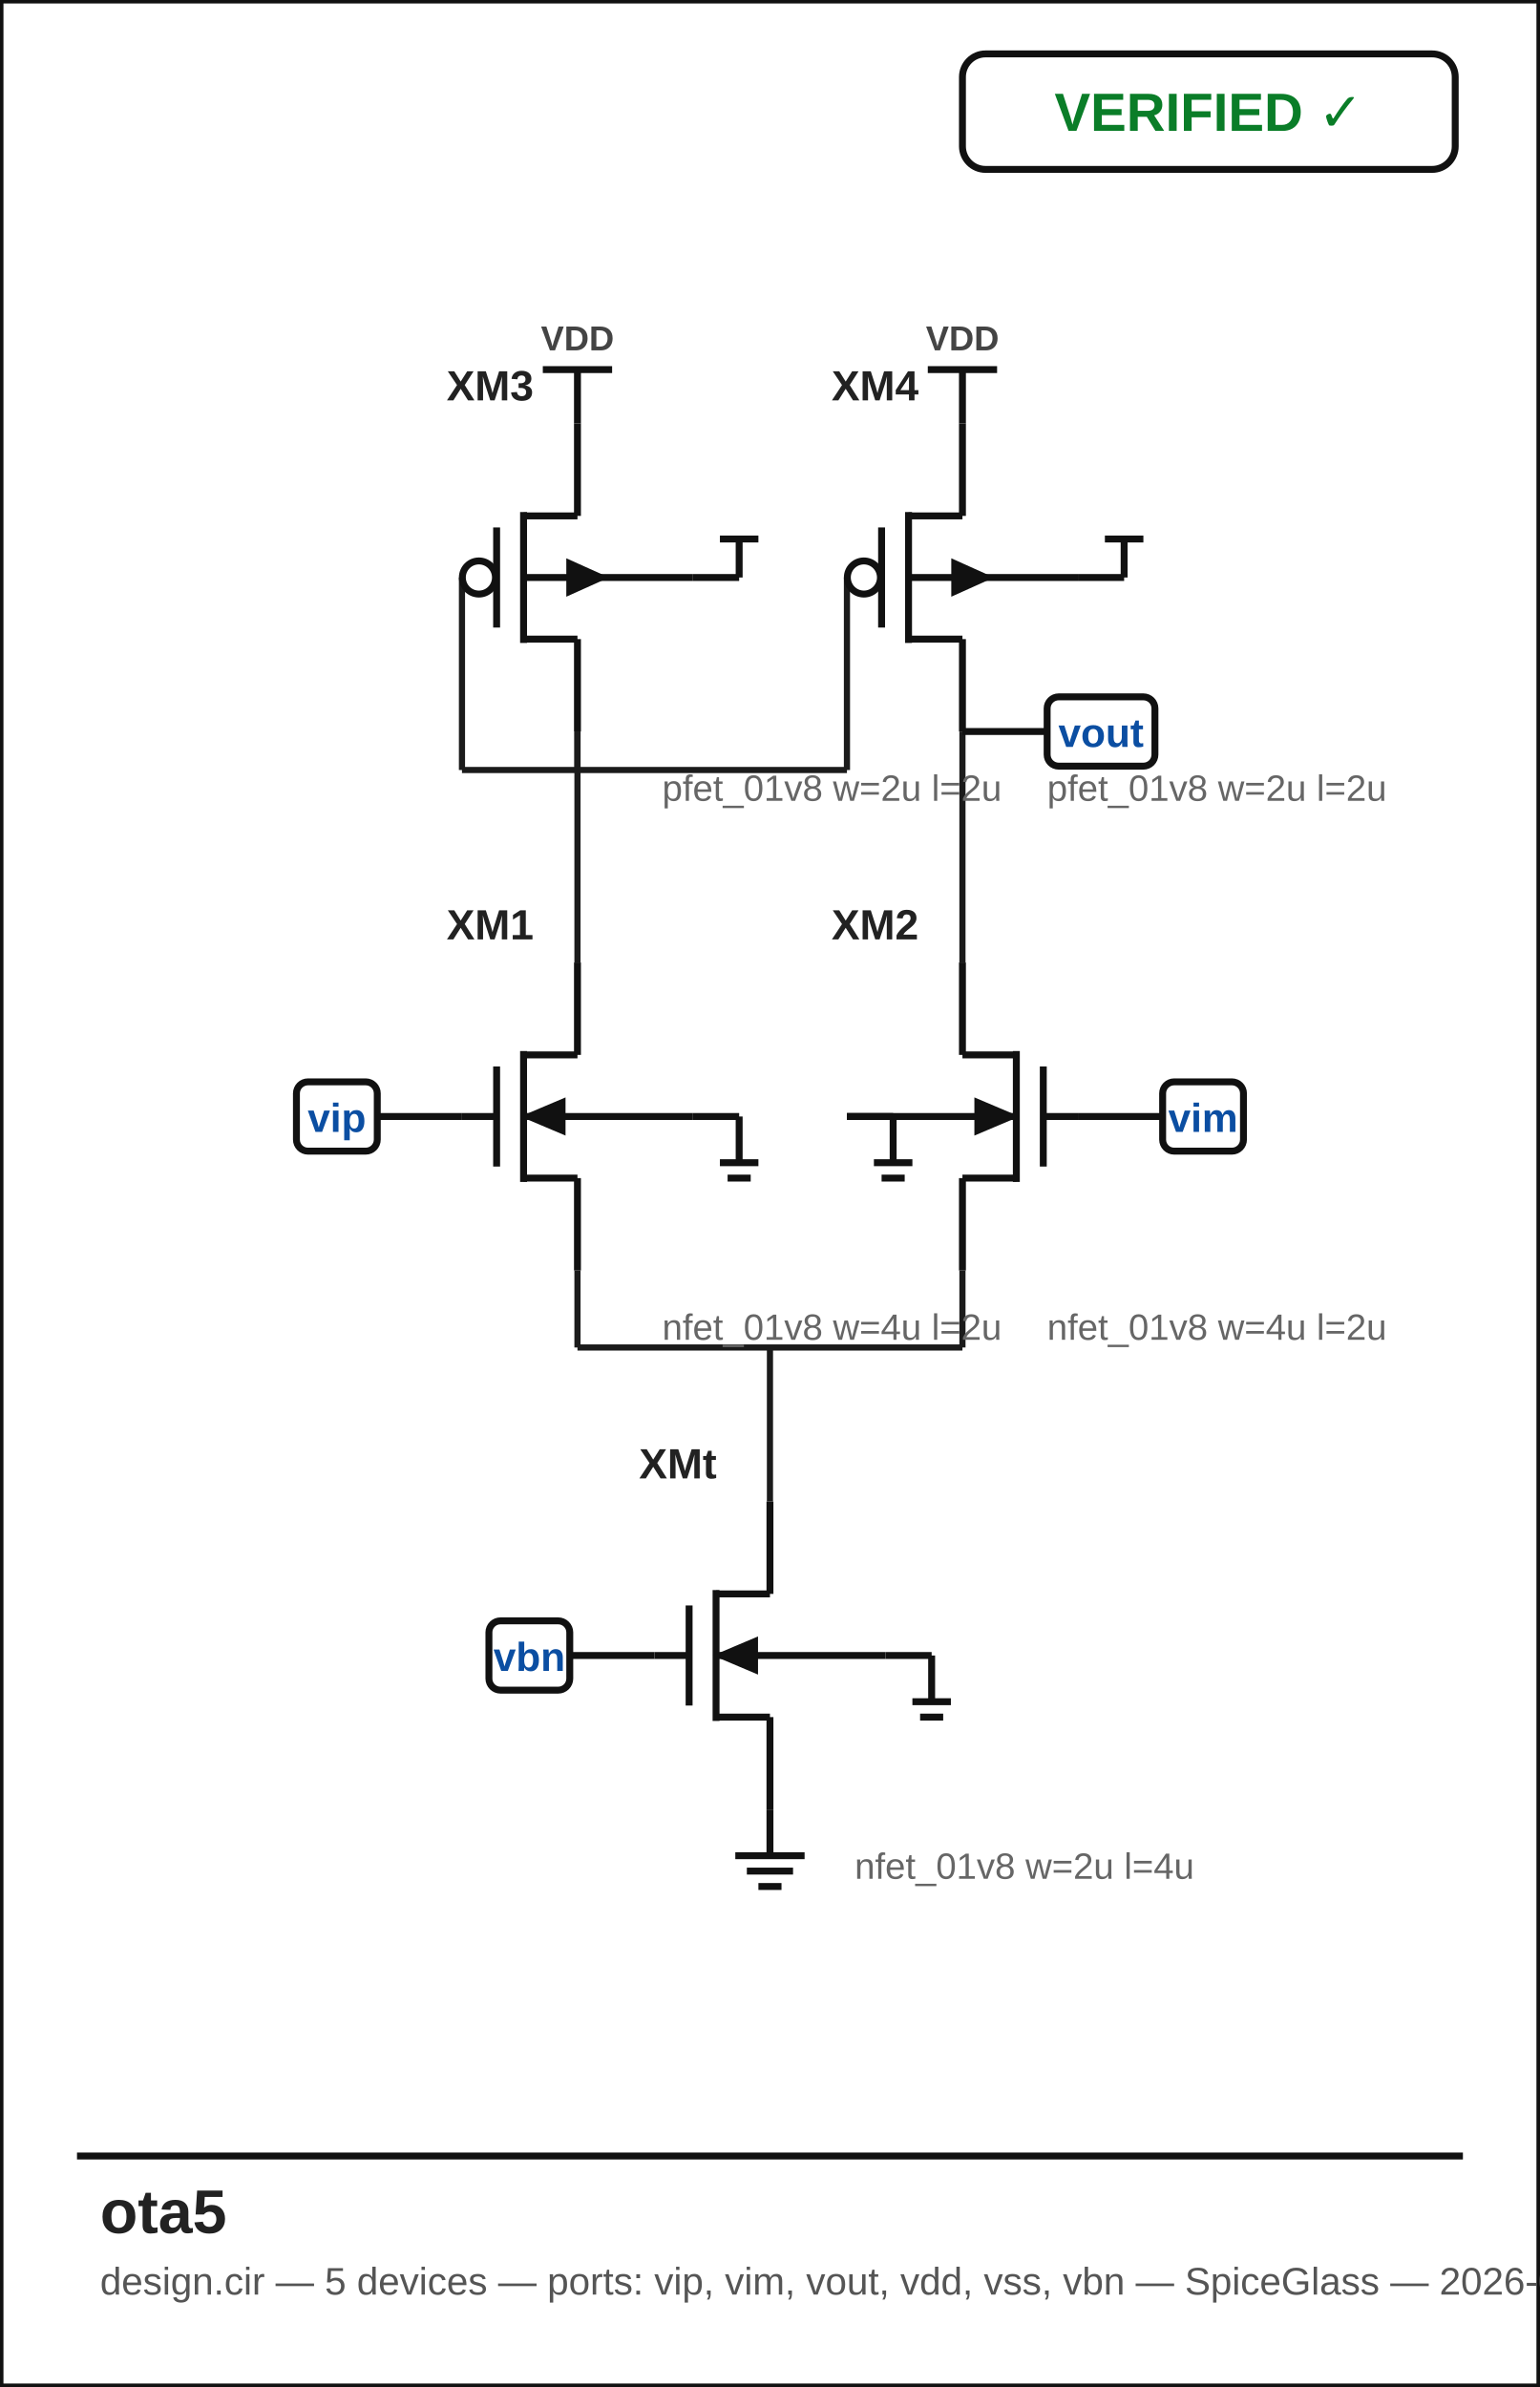
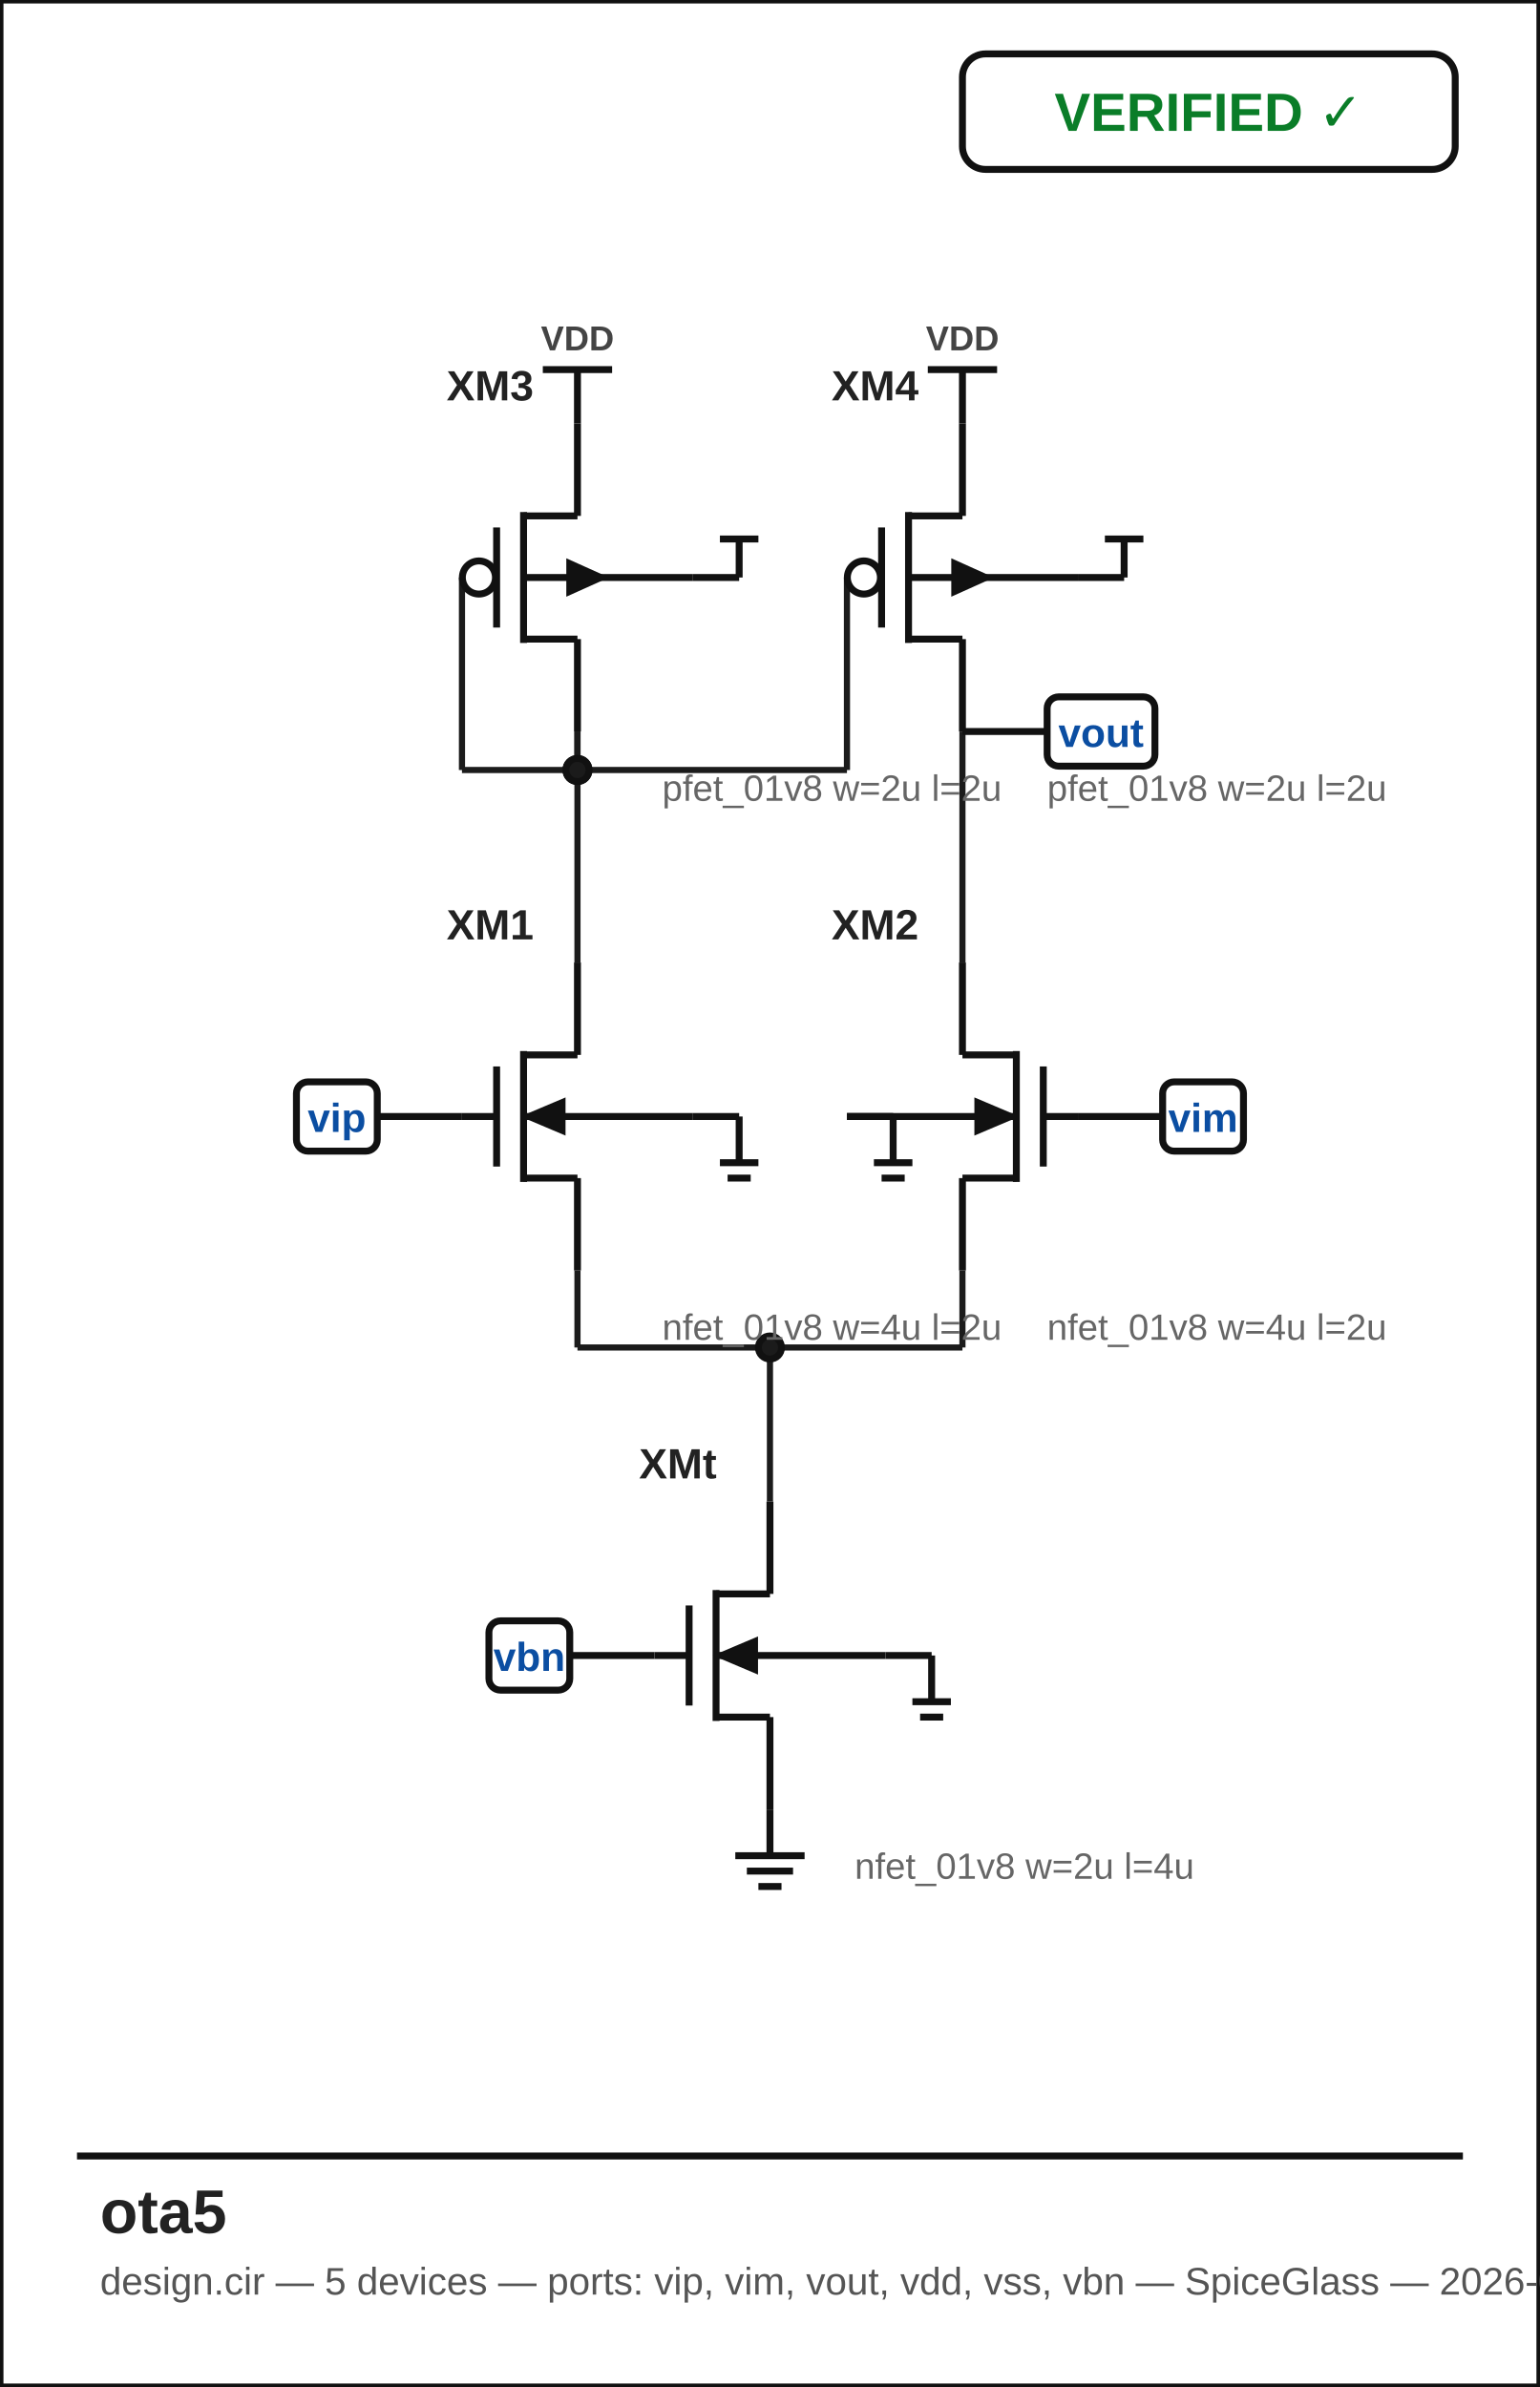
<svg xmlns="http://www.w3.org/2000/svg" width="400" height="620" viewBox="0 0 400 620" font-family="Segoe UI, Arial, sans-serif">
  <style>
 line, polyline, path, rect, circle { stroke: #111111; stroke-width: 1.8; }
 .wire { stroke: #1b1b1b; stroke-width: 1.6; }
 text { stroke: none; fill: #222; font-size: 11px; }
 .name { font-weight: 600; font-size: 11px; }
 .param { fill: #666; font-size: 9.5px; }
 .pin { font-size: 9px; fill: #333; }
 .sym { font-size: 11px; font-weight: 700; }
 .boxmodel { font-size: 9.5px; fill: #555; font-style: italic; }
 .rail { font-size: 9px; fill: #444444; font-weight: 600; }
 .netlabel { font-size: 10.5px; fill: #a14d00; font-style: italic; }
 .port { font-size: 10.5px; fill: #0b4ea2; font-weight: 700; }
 .sectitle { font-size: 11px; fill: #8a7340; font-weight: 600; }
 .title { font-size: 16px; font-weight: 700; }
 .meta { font-size: 10px; fill: #555; }
</style>
  <rect x="0" y="0" width="400" height="620" fill="white" stroke="none" />
-   <line class="wire" x1="150" y1="330" x2="150" y2="350" />
-   <line class="wire" x1="250" y1="330" x2="250" y2="350" />
-   <line class="wire" x1="150" y1="350" x2="250" y2="350" />
-   <line class="wire" x1="200" y1="350" x2="200" y2="390" />
-   <line class="wire" x1="150" y1="190" x2="150" y2="250" />
-   <line class="wire" x1="120" y1="150" x2="120" y2="200" />
-   <line class="wire" x1="250" y1="190" x2="250" y2="250" />
-   <line class="wire" x1="220" y1="150" x2="220" y2="200" />
-   <line class="wire" x1="120" y1="200" x2="220" y2="200" />
-   <line class="wire" x1="150" y1="200" x2="150" y2="190" />
+   <line class="wire" x1="150" y1="330" x2="150" y2="350" stroke="#1b1b1b" stroke-width="1.6" />
+   <line class="wire" x1="250" y1="330" x2="250" y2="350" stroke="#1b1b1b" stroke-width="1.6" />
+   <line class="wire" x1="200" y1="350" x2="200" y2="390" stroke="#1b1b1b" stroke-width="1.6" />
+   <line class="wire" x1="150" y1="350" x2="250" y2="350" stroke="#1b1b1b" stroke-width="1.6" />
+   <line class="wire" x1="150" y1="190" x2="150" y2="250" stroke="#1b1b1b" stroke-width="1.6" />
+   <line class="wire" x1="250" y1="190" x2="250" y2="250" stroke="#1b1b1b" stroke-width="1.6" />
+   <line class="wire" x1="120" y1="150" x2="120" y2="200" stroke="#1b1b1b" stroke-width="1.6" />
+   <line class="wire" x1="220" y1="150" x2="220" y2="200" stroke="#1b1b1b" stroke-width="1.6" />
+   <line class="wire" x1="120" y1="200" x2="220" y2="200" stroke="#1b1b1b" stroke-width="1.6" />
+   <line class="wire" x1="150" y1="200" x2="150" y2="190" stroke="#1b1b1b" stroke-width="1.6" />
+   <circle cx="200" cy="350" r="3" fill="#1b1b1b" stroke="none" />
+   <circle cx="150" cy="200" r="3" fill="#1b1b1b" stroke="none" />
+   <circle cx="150" cy="200" r="3" fill="#1b1b1b" stroke="none" />
  <line x1="120" y1="290" x2="98" y2="290" />
  <rect x="77" y="281" width="21" height="18" rx="3" fill="white" stroke="#0b4ea2" stroke-width="1.4" />
  <text x="87.5" y="294" text-anchor="middle" class="port">vip</text>
  <line x1="180" y1="290" x2="192" y2="290" />
  <line x1="192" y1="290" x2="192" y2="302" />
  <line x1="187" y1="302" x2="197" y2="302" stroke-width="2" />
  <line x1="189" y1="306" x2="195" y2="306" stroke-width="2" />
  <line x1="220" y1="290" x2="232" y2="290" />
  <line x1="232" y1="290" x2="232" y2="302" />
  <line x1="227" y1="302" x2="237" y2="302" stroke-width="2" />
  <line x1="229" y1="306" x2="235" y2="306" stroke-width="2" />
  <line x1="200" y1="470" x2="200" y2="482" />
  <line x1="191" y1="482" x2="209" y2="482" stroke-width="2" />
  <line x1="194" y1="486" x2="206" y2="486" stroke-width="2" />
  <line x1="197" y1="490" x2="203" y2="490" stroke-width="2" />
  <line x1="230" y1="430" x2="242" y2="430" />
  <line x1="242" y1="430" x2="242" y2="442" />
  <line x1="237" y1="442" x2="247" y2="442" stroke-width="2" />
  <line x1="239" y1="446" x2="245" y2="446" stroke-width="2" />
  <line x1="280" y1="290" x2="302" y2="290" />
  <rect x="302" y="281" width="21" height="18" rx="3" fill="white" stroke="#0b4ea2" stroke-width="1.4" />
  <text x="312.5" y="294" text-anchor="middle" class="port">vim</text>
  <line x1="170" y1="430" x2="148" y2="430" />
  <rect x="127" y="421" width="21" height="18" rx="3" fill="white" stroke="#0b4ea2" stroke-width="1.4" />
  <text x="137.5" y="434" text-anchor="middle" class="port">vbn</text>
  <line x1="150" y1="110" x2="150" y2="96" />
  <line x1="141" y1="96" x2="159" y2="96" stroke-width="2.4" />
  <text x="150" y="91" text-anchor="middle" class="rail">VDD</text>
  <line x1="180" y1="150" x2="192" y2="150" />
  <line x1="192" y1="150" x2="192" y2="140" />
  <line x1="187" y1="140" x2="197" y2="140" stroke-width="2.4" />
  <line x1="250" y1="110" x2="250" y2="96" />
  <line x1="241" y1="96" x2="259" y2="96" stroke-width="2.4" />
  <text x="250" y="91" text-anchor="middle" class="rail">VDD</text>
  <line x1="280" y1="150" x2="292" y2="150" />
  <line x1="292" y1="150" x2="292" y2="140" />
  <line x1="287" y1="140" x2="297" y2="140" stroke-width="2.4" />
  <line x1="250" y1="190" x2="272" y2="190" />
  <rect x="272" y="181" width="28" height="18" rx="3" fill="white" stroke="#0b4ea2" stroke-width="1.4" />
  <text x="286.0" y="194" text-anchor="middle" class="port">vout</text>
  <g transform="translate(150 290)" fill="none">
    <line x1="0" y1="-40" x2="0" y2="-16" />
    <line x1="0" y1="-16" x2="-14" y2="-16" />
    <line x1="0" y1="40" x2="0" y2="16" />
    <line x1="0" y1="16" x2="-14" y2="16" />
    <line x1="-14" y1="-17" x2="-14" y2="17" stroke-width="2.6" />
    <line x1="-21" y1="-13" x2="-21" y2="13" stroke-width="2.6" />
    <line x1="-30" y1="0" x2="-21" y2="0" />
    <line x1="-14" y1="0" x2="30" y2="0" />
    <path d="M -12.5 0 L -4 -3.6 L -4 3.6 Z" fill="#111111" stroke="none" />
  </g>
  <text x="116" y="244" class="name">XM1</text>
  <text x="172" y="348" class="param" text-anchor="start">nfet_01v8  w=4u  l=2u</text>
  <g transform="translate(250 290) scale(-1 1)" fill="none">
    <line x1="0" y1="-40" x2="0" y2="-16" />
    <line x1="0" y1="-16" x2="-14" y2="-16" />
    <line x1="0" y1="40" x2="0" y2="16" />
    <line x1="0" y1="16" x2="-14" y2="16" />
    <line x1="-14" y1="-17" x2="-14" y2="17" stroke-width="2.6" />
    <line x1="-21" y1="-13" x2="-21" y2="13" stroke-width="2.6" />
    <line x1="-30" y1="0" x2="-21" y2="0" />
    <line x1="-14" y1="0" x2="30" y2="0" />
    <path d="M -12.5 0 L -4 -3.6 L -4 3.6 Z" fill="#111111" stroke="none" />
  </g>
  <text x="216" y="244" class="name">XM2</text>
  <text x="272" y="348" class="param" text-anchor="start">nfet_01v8  w=4u  l=2u</text>
  <g transform="translate(200 430)" fill="none">
    <line x1="0" y1="-40" x2="0" y2="-16" />
    <line x1="0" y1="-16" x2="-14" y2="-16" />
    <line x1="0" y1="40" x2="0" y2="16" />
    <line x1="0" y1="16" x2="-14" y2="16" />
    <line x1="-14" y1="-17" x2="-14" y2="17" stroke-width="2.6" />
    <line x1="-21" y1="-13" x2="-21" y2="13" stroke-width="2.6" />
    <line x1="-30" y1="0" x2="-21" y2="0" />
    <line x1="-14" y1="0" x2="30" y2="0" />
    <path d="M -12.5 0 L -4 -3.6 L -4 3.6 Z" fill="#111111" stroke="none" />
  </g>
  <text x="166" y="384" class="name">XMt</text>
  <text x="222" y="488" class="param" text-anchor="start">nfet_01v8  w=2u  l=4u</text>
  <g transform="translate(150 150)" fill="none">
    <line x1="0" y1="-40" x2="0" y2="-16" />
    <line x1="0" y1="-16" x2="-14" y2="-16" />
    <line x1="0" y1="40" x2="0" y2="16" />
    <line x1="0" y1="16" x2="-14" y2="16" />
    <line x1="-14" y1="-17" x2="-14" y2="17" stroke-width="2.6" />
    <line x1="-21" y1="-13" x2="-21" y2="13" stroke-width="2.6" />
    <circle cx="-25.6" cy="0" r="4.3" fill="white" stroke-width="1.5" />
    <line x1="-14" y1="0" x2="30" y2="0" />
    <path d="M 6 0 L -2 -3.6 L -2 3.6 Z" fill="#111111" stroke="none" />
  </g>
  <text x="116" y="104" class="name">XM3</text>
  <text x="172" y="208" class="param" text-anchor="start">pfet_01v8  w=2u  l=2u</text>
  <g transform="translate(250 150)" fill="none">
    <line x1="0" y1="-40" x2="0" y2="-16" />
    <line x1="0" y1="-16" x2="-14" y2="-16" />
    <line x1="0" y1="40" x2="0" y2="16" />
    <line x1="0" y1="16" x2="-14" y2="16" />
    <line x1="-14" y1="-17" x2="-14" y2="17" stroke-width="2.6" />
    <line x1="-21" y1="-13" x2="-21" y2="13" stroke-width="2.6" />
    <circle cx="-25.6" cy="0" r="4.3" fill="white" stroke-width="1.5" />
    <line x1="-14" y1="0" x2="30" y2="0" />
    <path d="M 6 0 L -2 -3.6 L -2 3.6 Z" fill="#111111" stroke="none" />
  </g>
  <text x="216" y="104" class="name">XM4</text>
  <text x="272" y="208" class="param" text-anchor="start">pfet_01v8  w=2u  l=2u</text>
  <line x1="20" y1="560" x2="380" y2="560" stroke="#999" stroke-width="1" />
  <text x="26" y="580" class="title">ota5</text>
  <text x="26" y="596" class="meta">design.cir — 5 devices — ports: vip, vim, vout, vdd, vss, vbn — SpiceGlass — 2026-06-10</text>
  <rect x="250" y="14" width="128" height="30" rx="6" fill="none" stroke="#0a7d28" stroke-width="2.4" />
  <text x="314" y="34" text-anchor="middle" style="fill:#0a7d28;font-weight:800;font-size:14px">VERIFIED ✓</text>
</svg>
